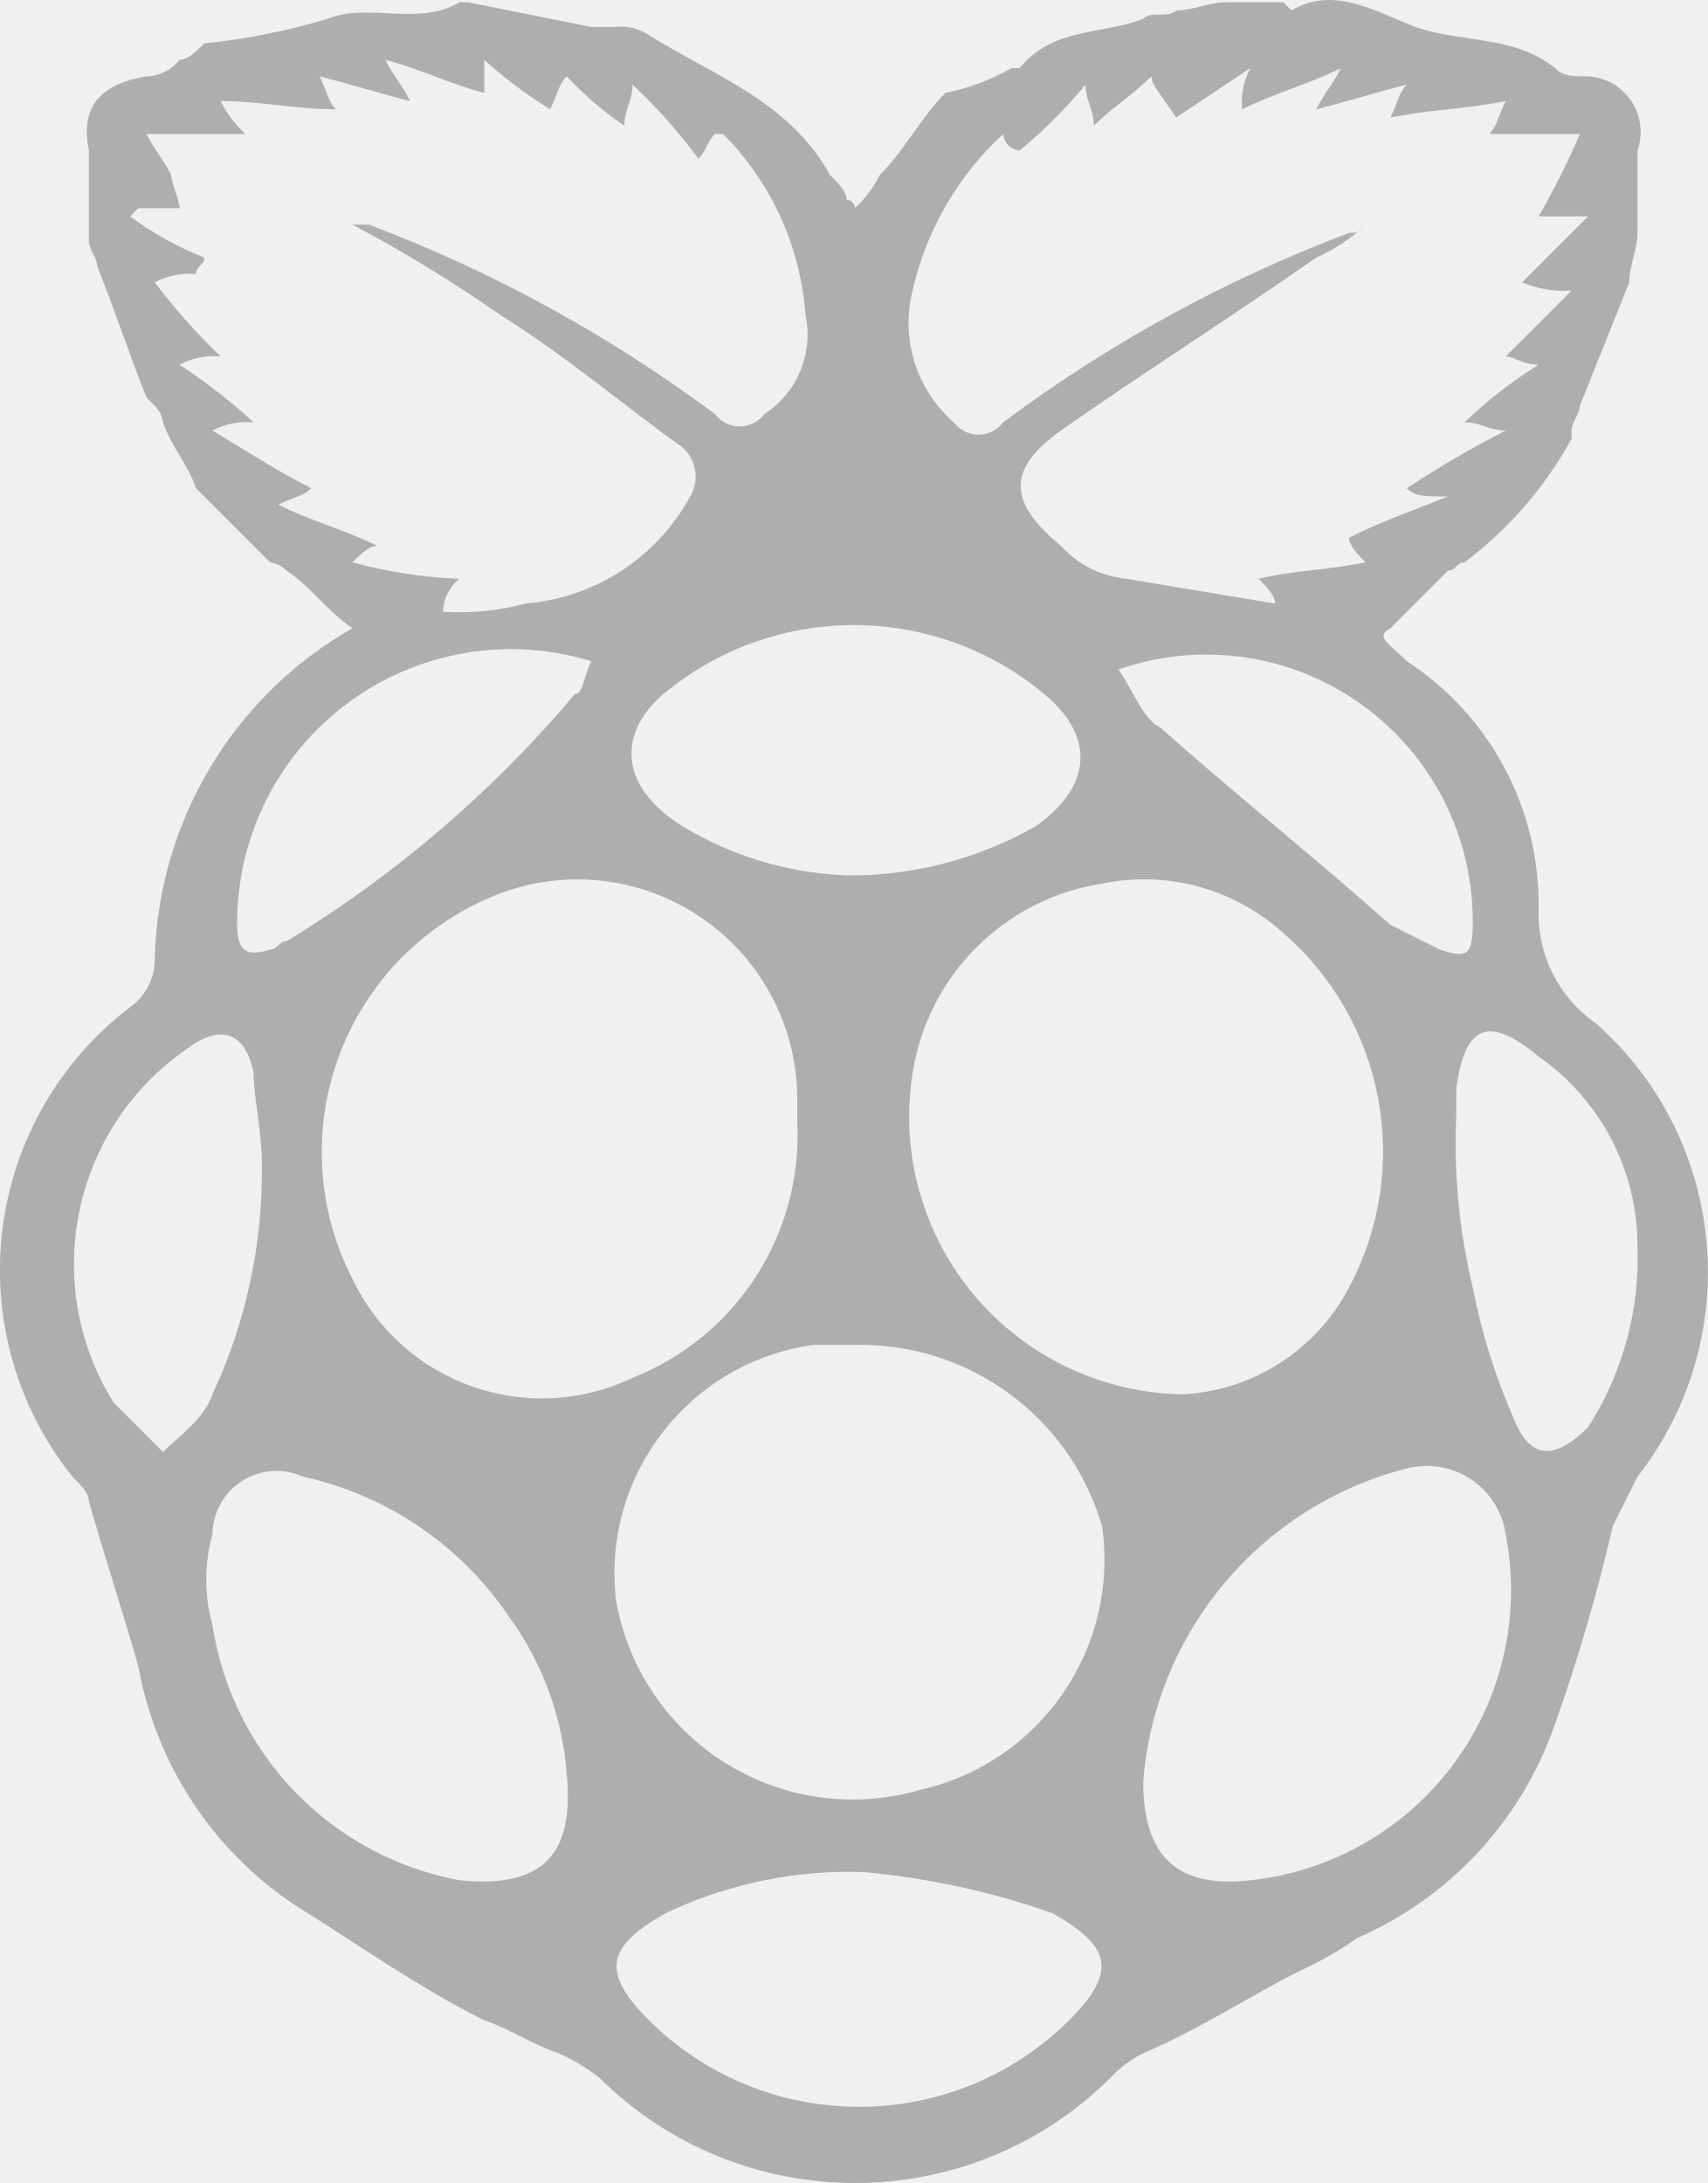
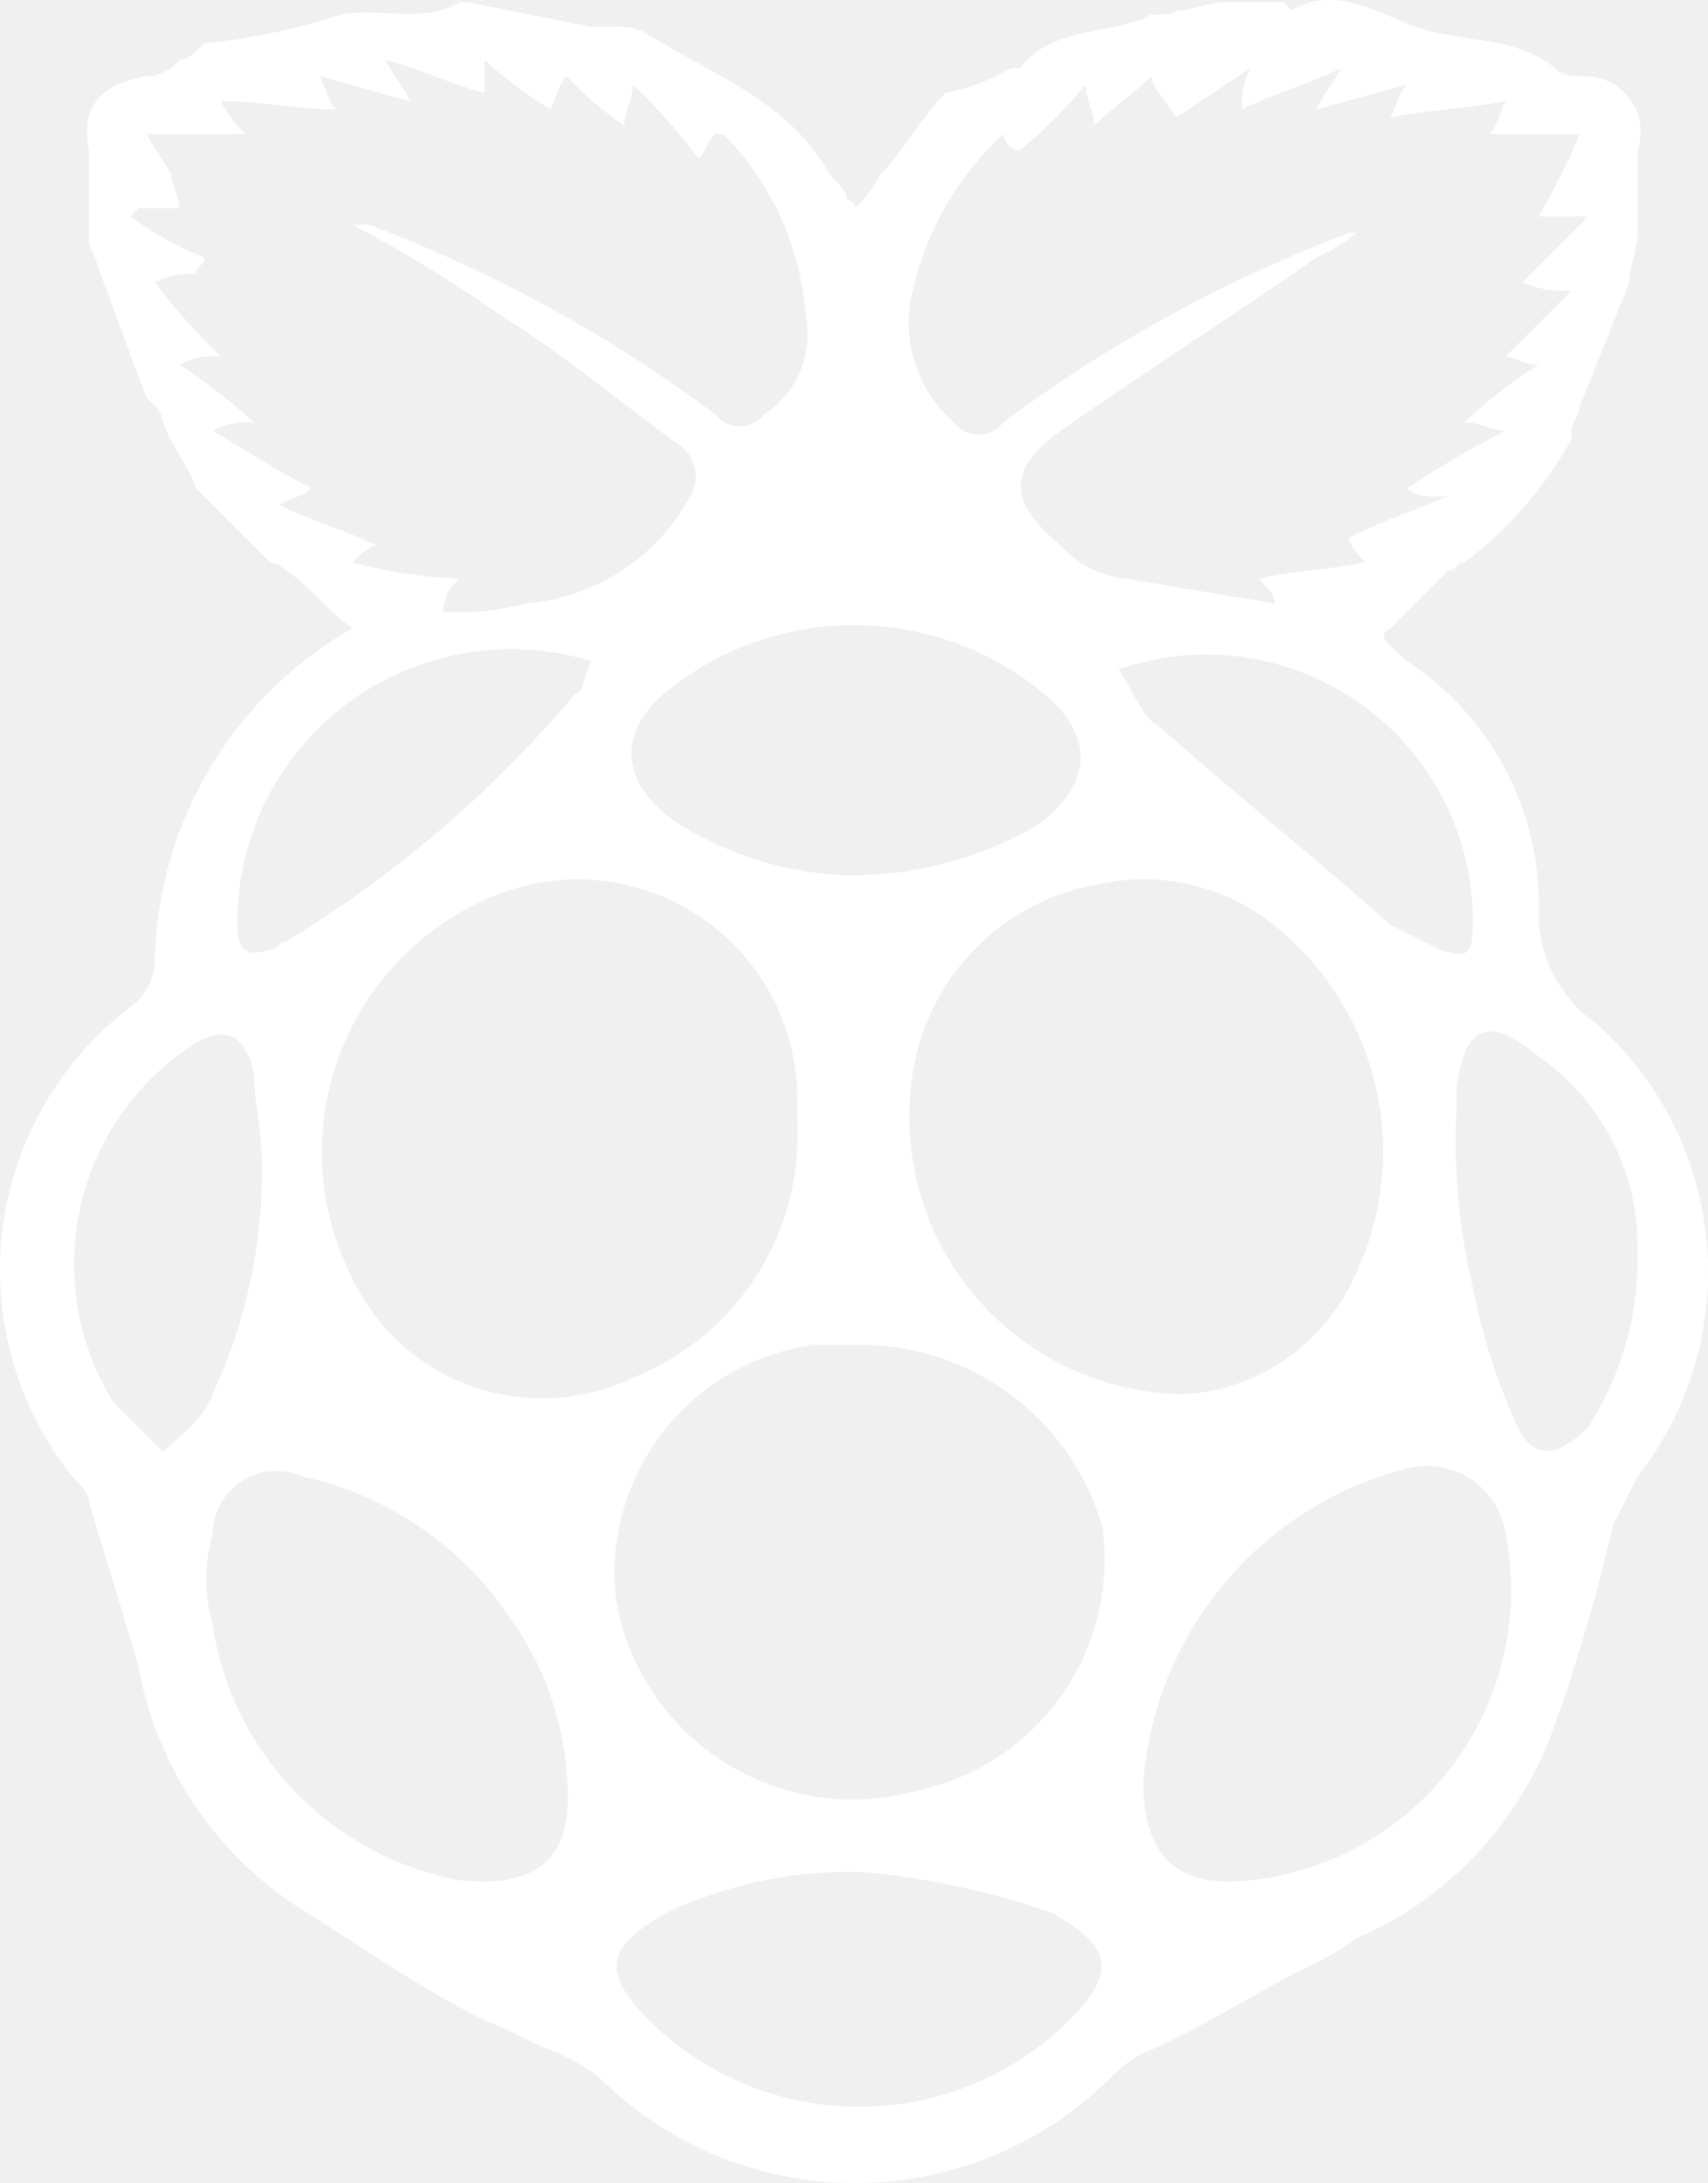
- <svg xmlns="http://www.w3.org/2000/svg" viewBox="0 0 20.732 26.502">
+ <svg xmlns="http://www.w3.org/2000/svg" viewBox="0 0 20.735 26.502">
  <defs>
    <style>
      .cls-1 {
-         fill: #aeaeae;
+         fill: #fff;
      }
    </style>
  </defs>
-   <path id="pi" class="cls-1" d="M4.2,7.6c-.3-.2-.5-.5-.8-.7a.349.349,0,0,0-.2-.1l-.6-.6-.3-.3c-.1-.3-.3-.5-.4-.8a.349.349,0,0,0-.1-.2l-.1-.1c-.2-.5-.4-1.1-.6-1.6,0-.1-.1-.2-.1-.3V1.8c-.1-.5.1-.8.7-.9A.52.52,0,0,0,2.1.7c.1,0,.2-.1.3-.2A7.972,7.972,0,0,0,3.9.2C4.4,0,5,.3,5.5,0h.1L7.1.3h.3a.6.6,0,0,1,.4.1c.8.5,1.7.8,2.2,1.7.1.1.2.2.2.3a.1.1,0,0,1,.1.1,1.38,1.38,0,0,0,.3-.4c.3-.3.5-.7.8-1a2.614,2.614,0,0,0,.8-.3h.1c.4-.5,1-.4,1.5-.6.1-.1.3,0,.4-.1.2,0,.4-.1.6-.1h.7l.1.1c.5-.3,1,0,1.5.2.6.2,1.2.1,1.7.5.1.1.2.1.4.1a.676.676,0,0,1,.6.9v1c0,.2-.1.4-.1.6l-.6,1.5c0,.1-.1.2-.1.3v.1a4.708,4.708,0,0,1-1.3,1.5c-.1,0-.1.1-.2.1l-.7.7c-.2.1,0,.2.2.4a3.526,3.526,0,0,1,1.6,3,1.622,1.622,0,0,0,.7,1.4,4.034,4.034,0,0,1,.5,5.5l-.3.6a21.718,21.718,0,0,1-.7,2.4,4.4,4.4,0,0,1-2.4,2.6,4.348,4.348,0,0,1-.7.4c-.6.3-1.2.7-1.9,1a1.38,1.38,0,0,0-.4.3,4.406,4.406,0,0,1-6.2,0,2.186,2.186,0,0,0-.5-.3c-.3-.1-.6-.3-.9-.4-.8-.4-1.5-.9-2.3-1.4a4.425,4.425,0,0,1-1.9-2.9c-.2-.7-.4-1.3-.6-2,0-.1-.1-.2-.2-.3a4.014,4.014,0,0,1,.7-5.7.713.713,0,0,0,.3-.6A4.754,4.754,0,0,1,4.2,7.6ZM7.6,1c0,.2-.1.3-.1.5A4.349,4.349,0,0,1,6.8.9c-.1.1-.1.2-.2.4A5.547,5.547,0,0,1,5.8.7v.4C5.4,1,5,.8,4.6.7c.1.2.2.3.3.5C4.5,1.1,4.2,1,3.8.9c.1.2.1.3.2.4-.5,0-.9-.1-1.4-.1a1.38,1.38,0,0,0,.3.4H1.7c.1.2.2.3.3.5,0,.1.1.3.1.4H1.6l-.1.1a4.053,4.053,0,0,0,.9.5c0,.1-.1.1-.1.2a.9.9,0,0,0-.5.1,7.272,7.272,0,0,0,.8.9.9.9,0,0,0-.5.1,7.051,7.051,0,0,1,.9.7.9.9,0,0,0-.5.1c.5.3.8.5,1.2.7-.1.1-.2.1-.4.2.4.2.8.3,1.2.5-.1,0-.2.1-.3.2A5.853,5.853,0,0,0,5.5,7a.52.52,0,0,0-.2.4,3.083,3.083,0,0,0,1-.1A2.507,2.507,0,0,0,8.3,6a.471.471,0,0,0-.1-.6C7.5,4.9,6.8,4.3,6,3.8A17.394,17.394,0,0,0,4.2,2.7h.2A17.187,17.187,0,0,1,8.6,5a.375.375,0,0,0,.6,0,1.147,1.147,0,0,0,.5-1.2,3.468,3.468,0,0,0-1-2.2H8.6c-.1.1-.1.2-.2.3A6.47,6.47,0,0,0,7.6,1Zm4.5.6A3.683,3.683,0,0,0,11,3.5a1.6,1.6,0,0,0,.5,1.6.375.375,0,0,0,.6,0,17.187,17.187,0,0,1,4.2-2.3c.1,0,.1,0,.2-.1a2.092,2.092,0,0,1-.6.4c-1,.7-2.1,1.4-3.1,2.1-.7.5-.6.9,0,1.4a1.234,1.234,0,0,0,.8.4l1.8.3h0c0-.1-.1-.2-.2-.3.4-.1.8-.1,1.3-.2-.1-.1-.2-.2-.2-.3.4-.2.7-.3,1.2-.5-.3,0-.4,0-.5-.1a12.75,12.75,0,0,1,1.2-.7c-.2,0-.3-.1-.5-.1a5.5,5.5,0,0,1,.9-.7c-.2,0-.3-.1-.4-.1l.8-.8a1.268,1.268,0,0,1-.6-.1l.8-.8h-.6a9.292,9.292,0,0,0,.5-1H18c.1-.1.1-.2.2-.4-.5.1-.9.1-1.4.2.1-.2.1-.3.2-.4-.4.1-.7.2-1.1.3.1-.2.2-.3.3-.5-.4.2-.8.3-1.2.5a.9.9,0,0,1,.1-.5l-.9.6c-.2-.3-.3-.4-.3-.5-.2.2-.5.4-.7.6,0-.2-.1-.3-.1-.5a6.034,6.034,0,0,1-.8.8A.215.215,0,0,1,12.1,1.6Zm2.2,15.3a2.423,2.423,0,0,0,2-1.3,3.509,3.509,0,0,0-.8-4.3,2.518,2.518,0,0,0-2.2-.6A2.757,2.757,0,0,0,11,13,3.371,3.371,0,0,0,14.3,16.9ZM9.6,13.6v-.3a2.67,2.67,0,0,0-3.8-2.4,3.361,3.361,0,0,0-1.6,4.6,2.549,2.549,0,0,0,3.4,1.2A3.167,3.167,0,0,0,9.6,13.6Zm.7,2.7H9.8a2.8,2.8,0,0,0-2.4,3.1,2.915,2.915,0,0,0,3.7,2.3,2.863,2.863,0,0,0,2.2-3.2A3.059,3.059,0,0,0,10.3,16.3Zm3.5,5.3c0,.9.4,1.3,1.3,1.2a3.542,3.542,0,0,0,3.1-4.2.968.968,0,0,0-1.2-.8A4.269,4.269,0,0,0,13.8,21.6Zm-7-.1a3.7,3.7,0,0,0-.7-1.9,4.064,4.064,0,0,0-2.5-1.7.778.778,0,0,0-1.1.7,2.045,2.045,0,0,0,0,1.1,3.721,3.721,0,0,0,3,3.1C6.5,22.9,6.9,22.5,6.8,21.5Zm3.4-10.9a4.528,4.528,0,0,0,2.3-.6c.7-.5.7-1.1.1-1.6a3.607,3.607,0,0,0-4.5-.1c-.7.5-.7,1.2.1,1.7A4.145,4.145,0,0,0,10.2,10.6Zm.2,12.1a5.186,5.186,0,0,0-2.4.5c-.7.4-.8.7-.2,1.3a3.621,3.621,0,0,0,5.1,0c.6-.6.5-.9-.2-1.3A9.484,9.484,0,0,0,10.4,22.7Zm9.4-7.6a2.8,2.8,0,0,0-1.2-2.3c-.6-.5-.9-.4-1,.4v.3a7.487,7.487,0,0,0,.2,2.1,7.494,7.494,0,0,0,.5,1.6c.2.5.5.5.9.1A3.8,3.8,0,0,0,19.8,15.1Zm-16.7-1c0-.4-.1-.8-.1-1.1-.1-.5-.4-.6-.8-.3A3.175,3.175,0,0,0,1.3,17l.6.6c.2-.2.5-.4.6-.7A6.388,6.388,0,0,0,3.1,14.1Zm10.4-6c.2.3.3.6.5.7.9.8,1.9,1.6,2.8,2.4l.6.3c.3.1.4.1.4-.3A3.235,3.235,0,0,0,13.5,8.1ZM7.1,8a3.324,3.324,0,0,0-4.3,3.2c0,.3.1.4.4.3.1,0,.1-.1.2-.1a14.29,14.29,0,0,0,3.5-3C7,8.4,7,8.2,7.1,8Z" transform="translate(0.079 0.027)" />
+   <path id="pi" class="cls-1" d="M4.2,7.6c-.3-.2-.5-.5-.8-.7a.349.349,0,0,0-.2-.1l-.6-.6-.3-.3c-.1-.3-.3-.5-.4-.8a.349.349,0,0,0-.1-.2l-.1-.1c-.2-.5-.4-1.1-.6-1.6,0-.1-.1-.2-.1-.3V1.8c-.1-.5.1-.8.7-.9A.52.52,0,0,0,2.1.7c.1,0,.2-.1.3-.2A7.972,7.972,0,0,0,3.9.2C4.4,0,5,.3,5.5,0h.1L7.1.3h.3a.6.6,0,0,1,.4.1c.8.5,1.7.8,2.2,1.7.1.1.2.2.2.3a.1.1,0,0,1,.1.1,1.38,1.38,0,0,0,.3-.4c.3-.3.5-.7.8-1a2.614,2.614,0,0,0,.8-.3h.1c.4-.5,1-.4,1.5-.6.1-.1.3,0,.4-.1.2,0,.4-.1.6-.1h.7l.1.1c.5-.3,1,0,1.5.2.6.2,1.2.1,1.7.5.1.1.2.1.4.1a.676.676,0,0,1,.6.9v1c0,.2-.1.4-.1.6l-.6,1.5c0,.1-.1.2-.1.3v.1a4.708,4.708,0,0,1-1.3,1.5c-.1,0-.1.1-.2.1l-.7.7c-.2.1,0,.2.2.4a3.526,3.526,0,0,1,1.6,3,1.622,1.622,0,0,0,.7,1.4,4.034,4.034,0,0,1,.5,5.5l-.3.6a21.717,21.717,0,0,1-.7,2.4,4.4,4.4,0,0,1-2.4,2.6,4.348,4.348,0,0,1-.7.4c-.6.3-1.2.7-1.9,1a1.38,1.38,0,0,0-.4.3,4.406,4.406,0,0,1-6.2,0,2.186,2.186,0,0,0-.5-.3c-.3-.1-.6-.3-.9-.4-.8-.4-1.5-.9-2.3-1.4a4.425,4.425,0,0,1-1.9-2.9c-.2-.7-.4-1.3-.6-2,0-.1-.1-.2-.2-.3a4.014,4.014,0,0,1,.7-5.7.713.713,0,0,0,.3-.6,4.754,4.754,0,0,1,2.4-4ZM7.6,1c0,.2-.1.3-.1.5A4.349,4.349,0,0,1,6.8.9c-.1.1-.1.2-.2.4A5.547,5.547,0,0,1,5.8.7v.4C5.4,1,5,.8,4.6.7c.1.2.2.3.3.5C4.5,1.1,4.2,1,3.8.9c.1.2.1.3.2.4-.5,0-.9-.1-1.4-.1a1.38,1.38,0,0,0,.3.4H1.7c.1.2.2.3.3.5,0,.1.1.3.1.4H1.6l-.1.1a4.053,4.053,0,0,0,.9.5c0,.1-.1.1-.1.2a.9.9,0,0,0-.5.1,7.272,7.272,0,0,0,.8.9.9.9,0,0,0-.5.1,7.051,7.051,0,0,1,.9.7.9.9,0,0,0-.5.1c.5.3.8.5,1.2.7-.1.1-.2.1-.4.2.4.2.8.3,1.2.5-.1,0-.2.1-.3.2A5.853,5.853,0,0,0,5.5,7a.52.52,0,0,0-.2.4,3.083,3.083,0,0,0,1-.1A2.507,2.507,0,0,0,8.3,6a.471.471,0,0,0-.1-.6C7.5,4.9,6.8,4.3,6,3.8A17.394,17.394,0,0,0,4.2,2.7h.2A17.187,17.187,0,0,1,8.6,5a.375.375,0,0,0,.6,0,1.147,1.147,0,0,0,.5-1.2,3.468,3.468,0,0,0-1-2.2H8.6c-.1.1-.1.2-.2.3A6.47,6.47,0,0,0,7.6,1Zm4.5.6A3.683,3.683,0,0,0,11,3.5a1.6,1.6,0,0,0,.5,1.6.375.375,0,0,0,.6,0,17.187,17.187,0,0,1,4.2-2.3c.1,0,.1,0,.2-.1a2.092,2.092,0,0,1-.6.4c-1,.7-2.1,1.4-3.1,2.1-.7.5-.6.9,0,1.4a1.234,1.234,0,0,0,.8.4l1.8.3h0c0-.1-.1-.2-.2-.3.4-.1.8-.1,1.3-.2-.1-.1-.2-.2-.2-.3.4-.2.7-.3,1.2-.5-.3,0-.4,0-.5-.1a12.75,12.75,0,0,1,1.2-.7c-.2,0-.3-.1-.5-.1a5.5,5.5,0,0,1,.9-.7c-.2,0-.3-.1-.4-.1l.8-.8a1.268,1.268,0,0,1-.6-.1l.8-.8h-.6a9.293,9.293,0,0,0,.5-1H18c.1-.1.1-.2.2-.4-.5.1-.9.1-1.4.2.1-.2.1-.3.2-.4-.4.1-.7.2-1.1.3.1-.2.2-.3.3-.5-.4.2-.8.3-1.2.5a.9.9,0,0,1,.1-.5l-.9.6c-.2-.3-.3-.4-.3-.5-.2.2-.5.4-.7.6,0-.2-.1-.3-.1-.5a6.034,6.034,0,0,1-.8.8.215.215,0,0,1-.2-.2Zm2.2,15.3a2.423,2.423,0,0,0,2-1.3,3.509,3.509,0,0,0-.8-4.3,2.518,2.518,0,0,0-2.2-.6A2.757,2.757,0,0,0,11,13a3.371,3.371,0,0,0,3.3,3.9ZM9.6,13.6v-.3a2.67,2.67,0,0,0-3.8-2.4,3.361,3.361,0,0,0-1.6,4.6,2.549,2.549,0,0,0,3.4,1.2A3.167,3.167,0,0,0,9.6,13.6Zm.7,2.7H9.8a2.8,2.8,0,0,0-2.4,3.1,2.915,2.915,0,0,0,3.7,2.3,2.863,2.863,0,0,0,2.2-3.2,3.059,3.059,0,0,0-3-2.2Zm3.5,5.3c0,.9.4,1.3,1.3,1.2a3.542,3.542,0,0,0,3.1-4.2.968.968,0,0,0-1.2-.8,4.269,4.269,0,0,0-3.2,3.8Zm-7-.1a3.7,3.7,0,0,0-.7-1.9,4.064,4.064,0,0,0-2.5-1.7.778.778,0,0,0-1.1.7,2.045,2.045,0,0,0,0,1.1,3.721,3.721,0,0,0,3,3.1c1,.1,1.4-.3,1.3-1.3Zm3.4-10.9a4.528,4.528,0,0,0,2.3-.6c.7-.5.7-1.1.1-1.6a3.607,3.607,0,0,0-4.5-.1c-.7.5-.7,1.2.1,1.7a4.145,4.145,0,0,0,2,.6Zm.2,12.1a5.186,5.186,0,0,0-2.4.5c-.7.4-.8.7-.2,1.3a3.621,3.621,0,0,0,5.1,0c.6-.6.5-.9-.2-1.3a9.484,9.484,0,0,0-2.3-.5Zm9.4-7.6a2.8,2.8,0,0,0-1.2-2.3c-.6-.5-.9-.4-1,.4v.3a7.487,7.487,0,0,0,.2,2.1,7.494,7.494,0,0,0,.5,1.6c.2.5.5.5.9.1a3.8,3.8,0,0,0,.6-2.2Zm-16.7-1c0-.4-.1-.8-.1-1.1-.1-.5-.4-.6-.8-.3A3.175,3.175,0,0,0,1.3,17l.6.6c.2-.2.5-.4.6-.7a6.388,6.388,0,0,0,.6-2.8Zm10.4-6c.2.3.3.6.5.7.9.8,1.9,1.6,2.8,2.4l.6.3c.3.1.4.1.4-.3a3.235,3.235,0,0,0-4.3-3.1ZM7.1,8a3.324,3.324,0,0,0-4.3,3.2c0,.3.1.4.4.3.1,0,.1-.1.2-.1a14.29,14.29,0,0,0,3.5-3C7,8.4,7,8.2,7.1,8Z" transform="translate(0.08 0.027)" />
</svg>
